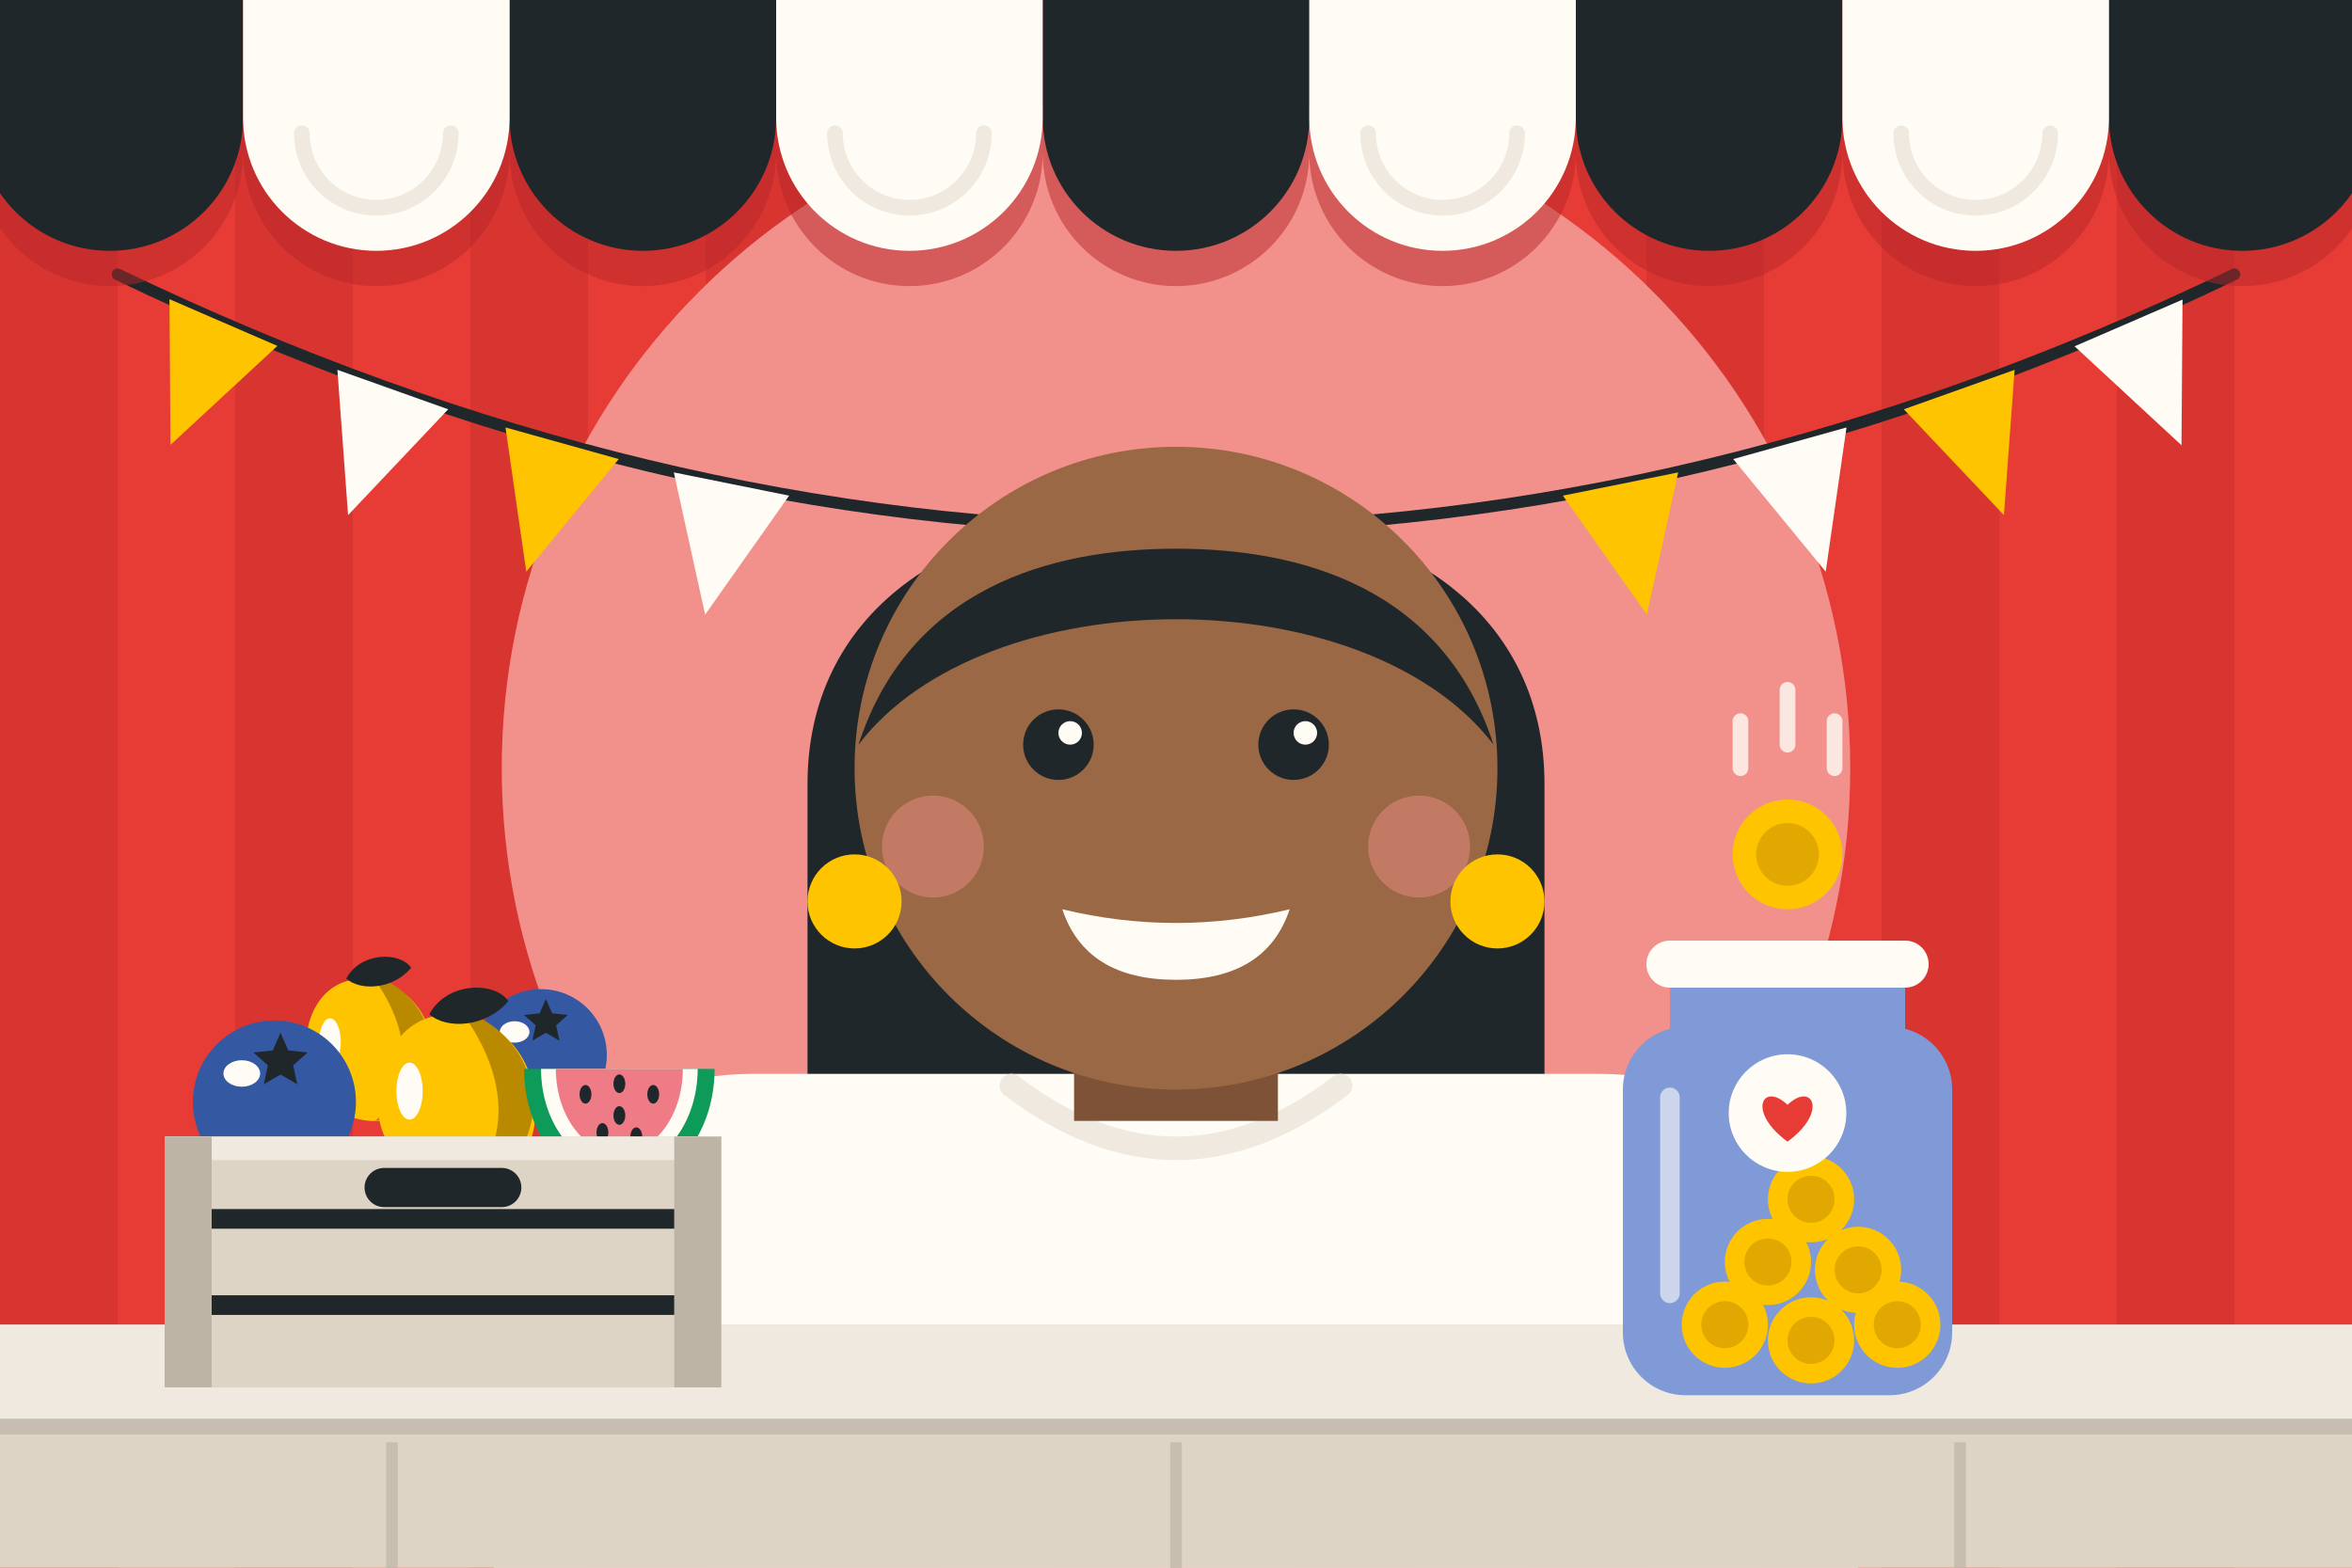
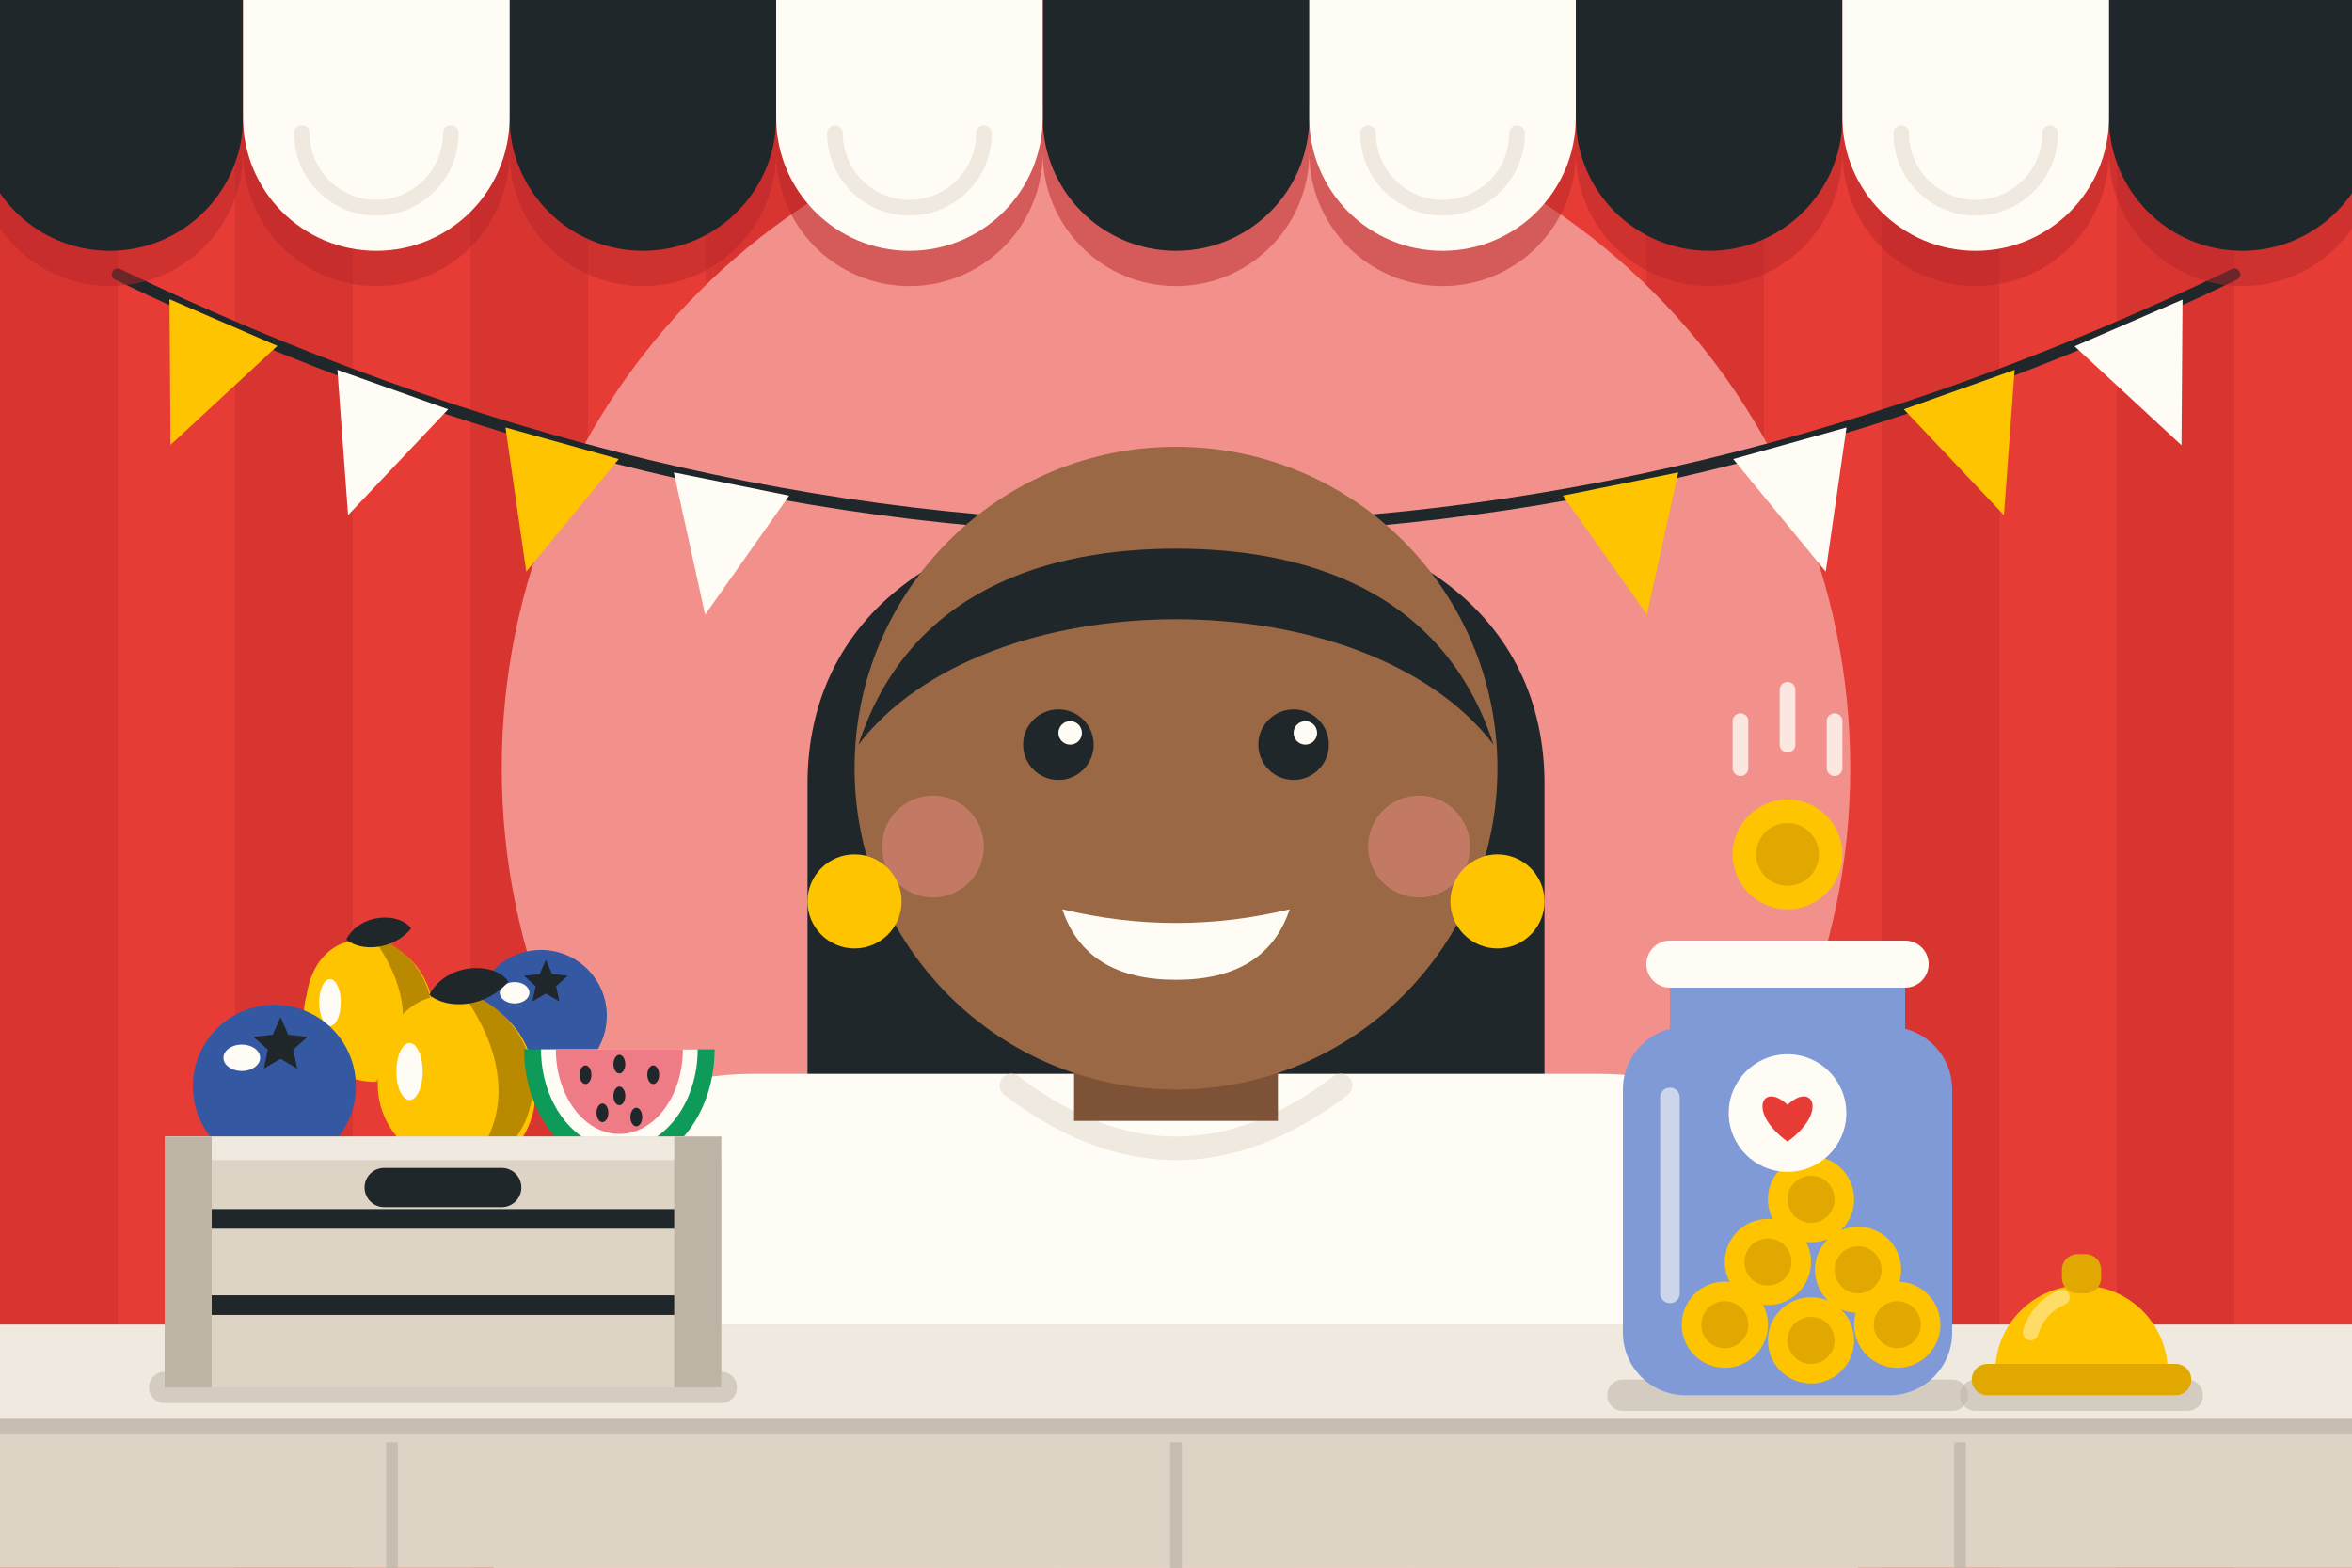
<svg xmlns="http://www.w3.org/2000/svg" viewBox="0 0 600 400">
  <rect x="0" y="0" width="600" height="400" fill="#e73c35" />
  <path d="M0 0h30v400h-30zM60 0h30v400h-30zM120 0h30v400h-30zM180 0h30v400h-30zM240 0h30v400h-30zM300 0h30v400h-30zM360 0h30v400h-30zM420 0h30v400h-30zM480 0h30v400h-30zM540 0h30v400h-30z" fill="#b62528" opacity="0.3" />
  <circle cx="300" cy="196" r="172" fill="#f2918c" />
  <path d="M30 70Q300 200 570 70" fill="none" stroke="#1f272a" stroke-width="3" stroke-linecap="round" stroke-linejoin="round" />
  <path d="M-15 0h30l-15 34z" fill="#fec400" transform="translate(57 82.3) rotate(23.4)" />
  <path d="M-15 0h30l-15 34z" fill="#fffcf5" transform="translate(100.2 99.4) rotate(19.6)" />
  <path d="M-15 0h30l-15 34z" fill="#fec400" transform="translate(143.4 113.1) rotate(15.6)" />
  <path d="M-15 0h30l-15 34z" fill="#fffcf5" transform="translate(186.6 123.5) rotate(11.4)" />
  <path d="M-15 0h30l-15 34z" fill="#fec400" transform="translate(413.4 123.5) rotate(-11.4)" />
  <path d="M-15 0h30l-15 34z" fill="#fffcf5" transform="translate(456.6 113.1) rotate(-15.6)" />
  <path d="M-15 0h30l-15 34z" fill="#fec400" transform="translate(499.8 99.4) rotate(-19.6)" />
  <path d="M-15 0h30l-15 34z" fill="#fffcf5" transform="translate(543 82.4) rotate(-23.4)" />
  <path d="M-6 -12h68v42a34 34 0 0 1 -68 0zM130 -12h68v42a34 34 0 0 1 -68 0zM266 -12h68v42a34 34 0 0 1 -68 0zM402 -12h68v42a34 34 0 0 1 -68 0zM538 -12h68v42a34 34 0 0 1 -68 0zM62 -12h68v42a34 34 0 0 1 -68 0zM198 -12h68v42a34 34 0 0 1 -68 0zM334 -12h68v42a34 34 0 0 1 -68 0zM470 -12h68v42a34 34 0 0 1 -68 0z" fill="#b62528" opacity="0.5" transform="translate(0 9)" />
  <path d="M-6 -12h68v42a34 34 0 0 1 -68 0zM130 -12h68v42a34 34 0 0 1 -68 0zM266 -12h68v42a34 34 0 0 1 -68 0zM402 -12h68v42a34 34 0 0 1 -68 0zM538 -12h68v42a34 34 0 0 1 -68 0z" fill="#1f272a" />
  <path d="M62 -12h68v42a34 34 0 0 1 -68 0zM198 -12h68v42a34 34 0 0 1 -68 0zM334 -12h68v42a34 34 0 0 1 -68 0zM470 -12h68v42a34 34 0 0 1 -68 0z" fill="#fffcf5" />
  <path d="M77 34a19 19 0 0 0 38 0M213 34a19 19 0 0 0 38 0M349 34a19 19 0 0 0 38 0M485 34a19 19 0 0 0 38 0" fill="none" stroke="#efe9df" stroke-width="4" stroke-linecap="round" stroke-linejoin="round" />
  <path d="M206 300V200c0-42 34-70 94-70s94 28 94 70v100z" fill="#1f272a" />
  <path d="M126 400v-66c0-36 30-60 66-60h216c36 0 66 24 66 60v66z" fill="#fffcf5" />
  <path d="M258 277q42 32 84 0" fill="none" stroke="#efe9df" stroke-width="6" stroke-linecap="round" stroke-linejoin="round" />
  <rect x="274" y="250" width="52" height="36" fill="#7d5236" />
  <circle cx="300" cy="196" r="82" fill="#9a6844" />
  <circle cx="238" cy="216" r="13" fill="#f2918c" opacity="0.45" />
  <circle cx="362" cy="216" r="13" fill="#f2918c" opacity="0.45" />
  <circle cx="218" cy="230" r="12" fill="#fec400" />
  <circle cx="382" cy="230" r="12" fill="#fec400" />
  <path d="M219 190C232 150 268 140 300 140s68 10 81 50c-16-21-48-32-81-32s-65 11-81 32z" fill="#1f272a" />
  <circle cx="270" cy="190" r="9" fill="#1f272a" />
  <circle cx="330" cy="190" r="9" fill="#1f272a" />
  <circle cx="273" cy="187" r="3" fill="#fffcf5" />
  <circle cx="333" cy="187" r="3" fill="#fffcf5" />
  <path d="M271 232q29 7 58 0-6 18-29 18t-29-18z" fill="#fffcf5" />
  <rect x="0" y="338" width="600" height="62" fill="#ddd4c6" />
  <rect x="0" y="338" width="600" height="24" fill="#efe9df" />
  <rect x="0" y="362" width="600" height="4" fill="#bdb4a6" opacity="0.7" />
  <path d="M100 368v40M300 368v40M500 368v40" fill="none" stroke="#bdb4a6" stroke-width="3" stroke-linecap="butt" stroke-linejoin="round" opacity="0.7" />
-   <g transform="translate(69 242.8) scale(1.4375)">
+   <rect x="38" y="350" width="150" height="8" rx="4" fill="#bdb4a6" opacity="0.55" />
+   <g transform="translate(69 232.8) scale(1.4375)">
    <path d="M20 46C13 70 32 94 58 94C84 94 96 68 88 43C80 19 55 10 38 18C28 23 22 33 20 46Z" fill="#fec400" transform="scale(0.32)" />
    <path d="M56 13C80 20 94 44 88 66C84 82 72 92 58 94C76 78 82 48 56 13Z" fill="#b98a00" transform="scale(0.32)" />
    <ellipse cx="33" cy="50" rx="6" ry="13" fill="#fffcf5" transform="scale(0.32)" />
    <path d="M42 15C50 0 72 0 78 9C68 21 50 22 42 15Z" fill="#1f272a" transform="scale(0.32)" />
  </g>
-   <g transform="translate(117 246.5) scale(1.3125)">
+   <g transform="translate(117 236.5) scale(1.3125)">
    <circle cx="50" cy="54" r="40" fill="#3558a2" transform="scale(0.32)" />
    <ellipse cx="34" cy="40" rx="9" ry="6.5" fill="#fffcf5" transform="scale(0.32)" />
    <path d="M53.0 20.0L56.8 28.7L66.3 29.7L59.2 36.0L61.2 45.3L53.0 40.5L44.8 45.3L46.8 36.0L39.7 29.7L49.2 28.7Z" fill="#1f272a" transform="scale(0.32)" />
  </g>
-   <g transform="translate(44 253.1) scale(1.625)">
+   <g transform="translate(44 249.1) scale(1.625)">
    <circle cx="50" cy="54" r="40" fill="#3558a2" transform="scale(0.32)" />
    <ellipse cx="34" cy="40" rx="9" ry="6.5" fill="#fffcf5" transform="scale(0.32)" />
    <path d="M53.0 20.0L56.8 28.7L66.3 29.7L59.2 36.0L61.2 45.3L53.0 40.5L44.8 45.3L46.8 36.0L39.7 29.7L49.2 28.7Z" fill="#1f272a" transform="scale(0.32)" />
  </g>
-   <g transform="translate(86 250.4) scale(1.75)">
+   <g transform="translate(86 245.4) scale(1.75)">
    <path d="M20 46C13 70 32 94 58 94C84 94 96 68 88 43C80 19 55 10 38 18C28 23 22 33 20 46Z" fill="#fec400" transform="scale(0.32)" />
    <path d="M56 13C80 20 94 44 88 66C84 82 72 92 58 94C76 78 82 48 56 13Z" fill="#b98a00" transform="scale(0.32)" />
    <ellipse cx="33" cy="50" rx="6" ry="13" fill="#fffcf5" transform="scale(0.32)" />
    <path d="M42 15C50 0 72 0 78 9C68 21 50 22 42 15Z" fill="#1f272a" transform="scale(0.32)" />
  </g>
-   <g transform="translate(131 258.7) scale(1.6875)">
+   <g transform="translate(131 253.7) scale(1.6875)">
    <path d="M5 26H95A45 56 0 0 1 5 26Z" fill="#0e9a58" transform="scale(0.32)" />
    <path d="M13 26H87A37 47 0 0 1 13 26Z" fill="#fffcf5" transform="scale(0.32)" />
    <path d="M20 26H80A30 40 0 0 1 20 26Z" fill="#ef7b86" transform="scale(0.32)" />
    <ellipse cx="34" cy="38" rx="2.8" ry="4.4" fill="#1f272a" transform="scale(0.32)" />
    <ellipse cx="50" cy="48" rx="2.8" ry="4.4" fill="#1f272a" transform="scale(0.32)" />
    <ellipse cx="66" cy="38" rx="2.8" ry="4.4" fill="#1f272a" transform="scale(0.32)" />
    <ellipse cx="42" cy="56" rx="2.8" ry="4.4" fill="#1f272a" transform="scale(0.32)" />
    <ellipse cx="58" cy="58" rx="2.8" ry="4.4" fill="#1f272a" transform="scale(0.32)" />
    <ellipse cx="50" cy="33" rx="2.8" ry="4.4" fill="#1f272a" transform="scale(0.32)" />
  </g>
  <rect x="42" y="290" width="142" height="64" fill="#ddd4c6" />
  <rect x="42" y="290" width="142" height="6" fill="#efe9df" />
  <rect x="42" y="290" width="12" height="64" fill="#bdb4a6" />
  <rect x="172" y="290" width="12" height="64" fill="#bdb4a6" />
  <path d="M54 311h118M54 333h118" fill="none" stroke="#1f272a" stroke-width="5" stroke-linecap="butt" stroke-linejoin="round" />
  <rect x="93.0" y="298" width="40" height="10" rx="5" fill="#1f272a" />
+   <rect x="410" y="352" width="92" height="8" rx="4" fill="#bdb4a6" opacity="0.55" />
  <path d="M444 196v-12M456 190v-14M468 196v-12" fill="none" stroke="#fffcf5" stroke-width="4" stroke-linecap="round" stroke-linejoin="round" opacity="0.8" />
  <circle cx="456" cy="218" r="14" fill="#fec400" />
  <circle cx="456" cy="218" r="8" fill="#e0a800" />
  <rect x="426" y="246" width="60" height="26" rx="6" fill="#7f9ad6" />
  <rect x="414" y="262" width="84" height="94" rx="16" fill="#7f9ad6" />
  <rect x="420" y="240" width="72" height="12" rx="6" fill="#fffcf5" />
  <path d="M429 338a11 11 0 1 0 22 0a11 11 0 1 0 -22 0zM451 342a11 11 0 1 0 22 0a11 11 0 1 0 -22 0zM473 338a11 11 0 1 0 22 0a11 11 0 1 0 -22 0zM440 322a11 11 0 1 0 22 0a11 11 0 1 0 -22 0zM463 324a11 11 0 1 0 22 0a11 11 0 1 0 -22 0zM451 306a11 11 0 1 0 22 0a11 11 0 1 0 -22 0z" fill="#fec400" />
  <path d="M434 338a6 6 0 1 0 12 0a6 6 0 1 0 -12 0zM456 342a6 6 0 1 0 12 0a6 6 0 1 0 -12 0zM478 338a6 6 0 1 0 12 0a6 6 0 1 0 -12 0zM445 322a6 6 0 1 0 12 0a6 6 0 1 0 -12 0zM468 324a6 6 0 1 0 12 0a6 6 0 1 0 -12 0zM456 306a6 6 0 1 0 12 0a6 6 0 1 0 -12 0z" fill="#e0a800" />
  <circle cx="456" cy="284" r="15" fill="#fffcf5" />
  <path d="M0 6.3C-10.5 -1.4 -6.3 -9.1 0 -3.1C6.3 -9.1 10.5 -1.4 0 6.3Z" fill="#e73c35" transform="translate(456 285)" />
  <path d="M426 280v50" fill="none" stroke="#fffcf5" stroke-width="5" stroke-linecap="round" stroke-linejoin="round" opacity="0.6" />
+   <rect x="500" y="352" width="62" height="8" rx="4" fill="#bdb4a6" opacity="0.55" />
+   <path d="M509 350a22 22 0 0 1 44 0z" fill="#fec400" />
+   <path d="M518 340a14 14 0 0 1 8-9" fill="none" stroke="#ffdc66" stroke-width="4" stroke-linecap="round" stroke-linejoin="round" />
+   <rect x="526" y="320" width="10" height="10" rx="4" fill="#e0a800" />
+   <rect x="503" y="348" width="56" height="8" rx="4" fill="#e0a800" />
</svg>
